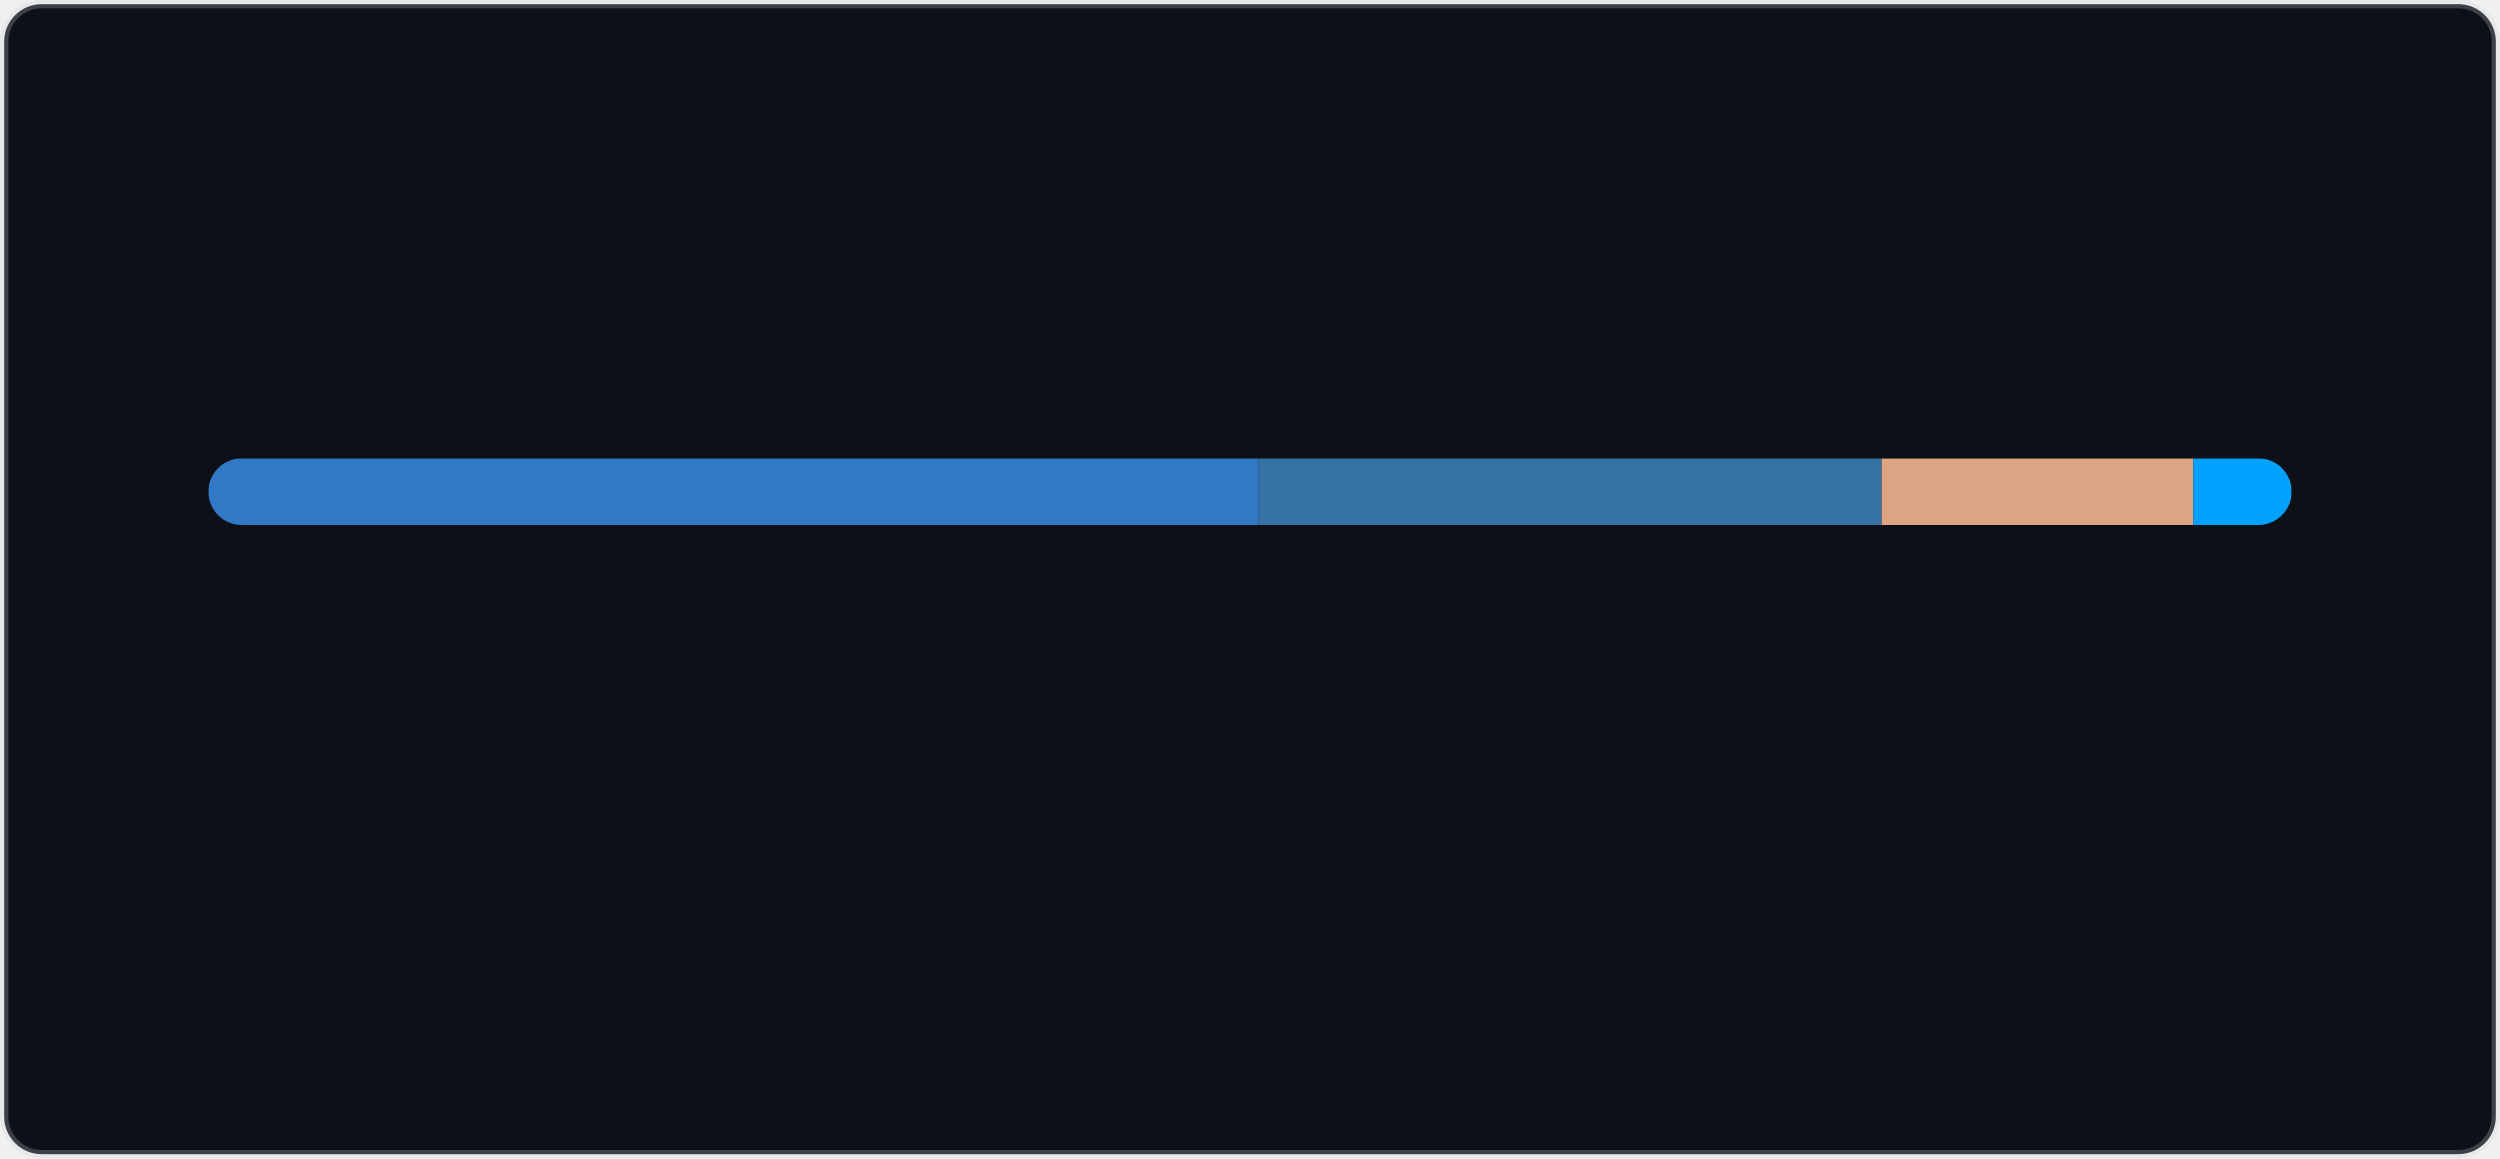
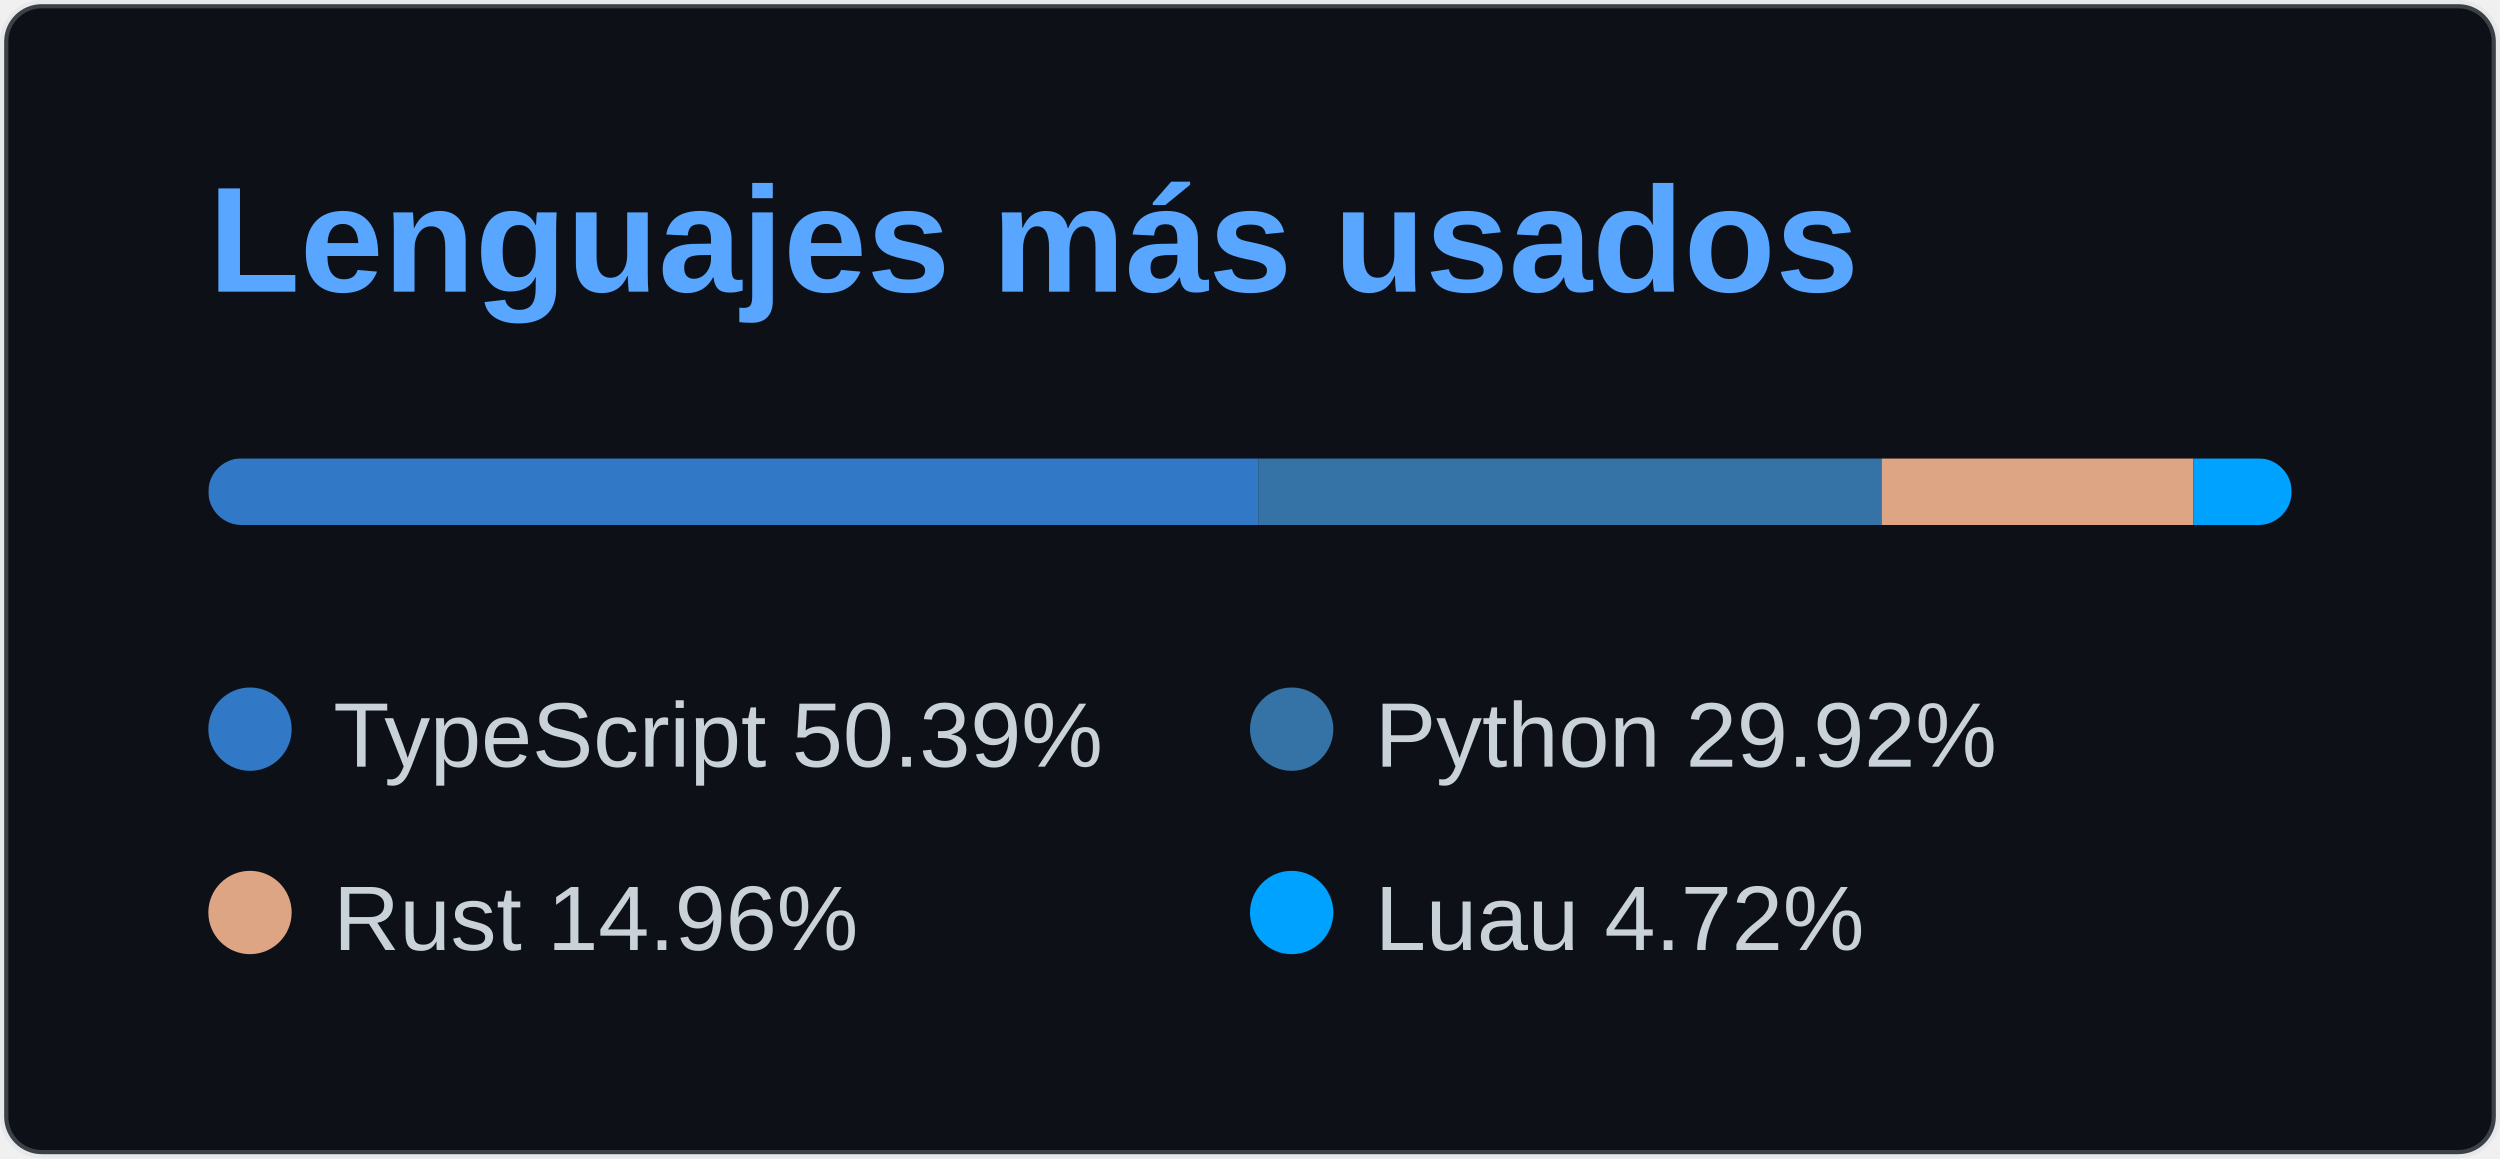
<svg xmlns="http://www.w3.org/2000/svg" width="300" height="139" viewBox="0 0 300 139" fill="none" role="img" aria-labelledby="t">
-   <style>.header{font:600 18px 'Segoe UI', Ubuntu, 'Helvetica Neue', Arial, sans-serif;fill:#58a6ff;opacity:0;animation:fade .8s ease-in-out forwards}.stat{font:600 14px 'Segoe UI', Ubuntu, 'Helvetica Neue', Arial, sans-serif;fill:#c9d1d9}.bold{font-weight:700}.lang{font:400 11px 'Segoe UI', Ubuntu, 'Helvetica Neue', Arial, sans-serif;fill:#c9d1d9}.icon{fill:none;stroke:#58a6ff;stroke-width:1.5;stroke-linecap:round;stroke-linejoin:round}.icon .fill{fill:#58a6ff}.row{opacity:0;animation:fade .3s ease-in-out forwards}@keyframes fade{from{opacity:0}to{opacity:1}}@media (prefers-reduced-motion:reduce){.header,.row{animation:none;opacity:1}.ring{animation:none}}</style>
+   <style>.header{font:600 18px 'Segoe UI', Ubuntu, 'Helvetica Neue', Arial, sans-serif;fill:#58a6ff;animation:fade .8s ease-in-out both}.stat{font:600 14px 'Segoe UI', Ubuntu, 'Helvetica Neue', Arial, sans-serif;fill:#c9d1d9}.bold{font-weight:700}.lang{font:400 11px 'Segoe UI', Ubuntu, 'Helvetica Neue', Arial, sans-serif;fill:#c9d1d9}.icon{fill:none;stroke:#58a6ff;stroke-width:1.5;stroke-linecap:round;stroke-linejoin:round}.icon .fill{fill:#58a6ff}.row{animation:fade .3s ease-in-out both}@keyframes fade{from{opacity:0}to{opacity:1}}@media (prefers-reduced-motion:reduce){.header,.row,.ring{animation:none}}</style>
  <rect x=".5" y=".5" rx="4.5" width="299" height="138" fill="#0d1117" stroke="#c9d1d9" stroke-opacity="0.25" />
  <g transform="translate(25 35)">
    <text class="header" x="0" y="0">Lenguajes más usados</text>
  </g>
  <mask id="bar">
    <rect width="250" height="8" rx="4" fill="#fff" />
  </mask>
  <g transform="translate(25 55)">
    <g mask="url(#bar)">
      <rect x="0.00" y="0" width="125.98" height="8" fill="#3178c6" />
      <rect x="125.98" y="0" width="74.80" height="8" fill="#3572A5" />
      <rect x="200.79" y="0" width="37.40" height="8" fill="#dea584" />
      <rect x="238.19" y="0" width="11.81" height="8" fill="#00A2FF" />
    </g>
  </g>
  <g transform="translate(25 82)">
    <g transform="translate(0 0)" class="row" style="animation-delay:450ms">
      <circle cx="5" cy="5.5" r="5" fill="#3178c6" />
      <text class="lang" x="15" y="10">TypeScript 50.39%</text>
    </g>
    <g transform="translate(125 0)" class="row" style="animation-delay:570ms">
      <circle cx="5" cy="5.5" r="5" fill="#3572A5" />
      <text class="lang" x="15" y="10">Python 29.92%</text>
    </g>
    <g transform="translate(0 22)" class="row" style="animation-delay:690ms">
      <circle cx="5" cy="5.5" r="5" fill="#dea584" />
      <text class="lang" x="15" y="10">Rust 14.96%</text>
    </g>
    <g transform="translate(125 22)" class="row" style="animation-delay:810ms">
      <circle cx="5" cy="5.5" r="5" fill="#00A2FF" />
      <text class="lang" x="15" y="10">Luau 4.72%</text>
    </g>
  </g>
</svg>
